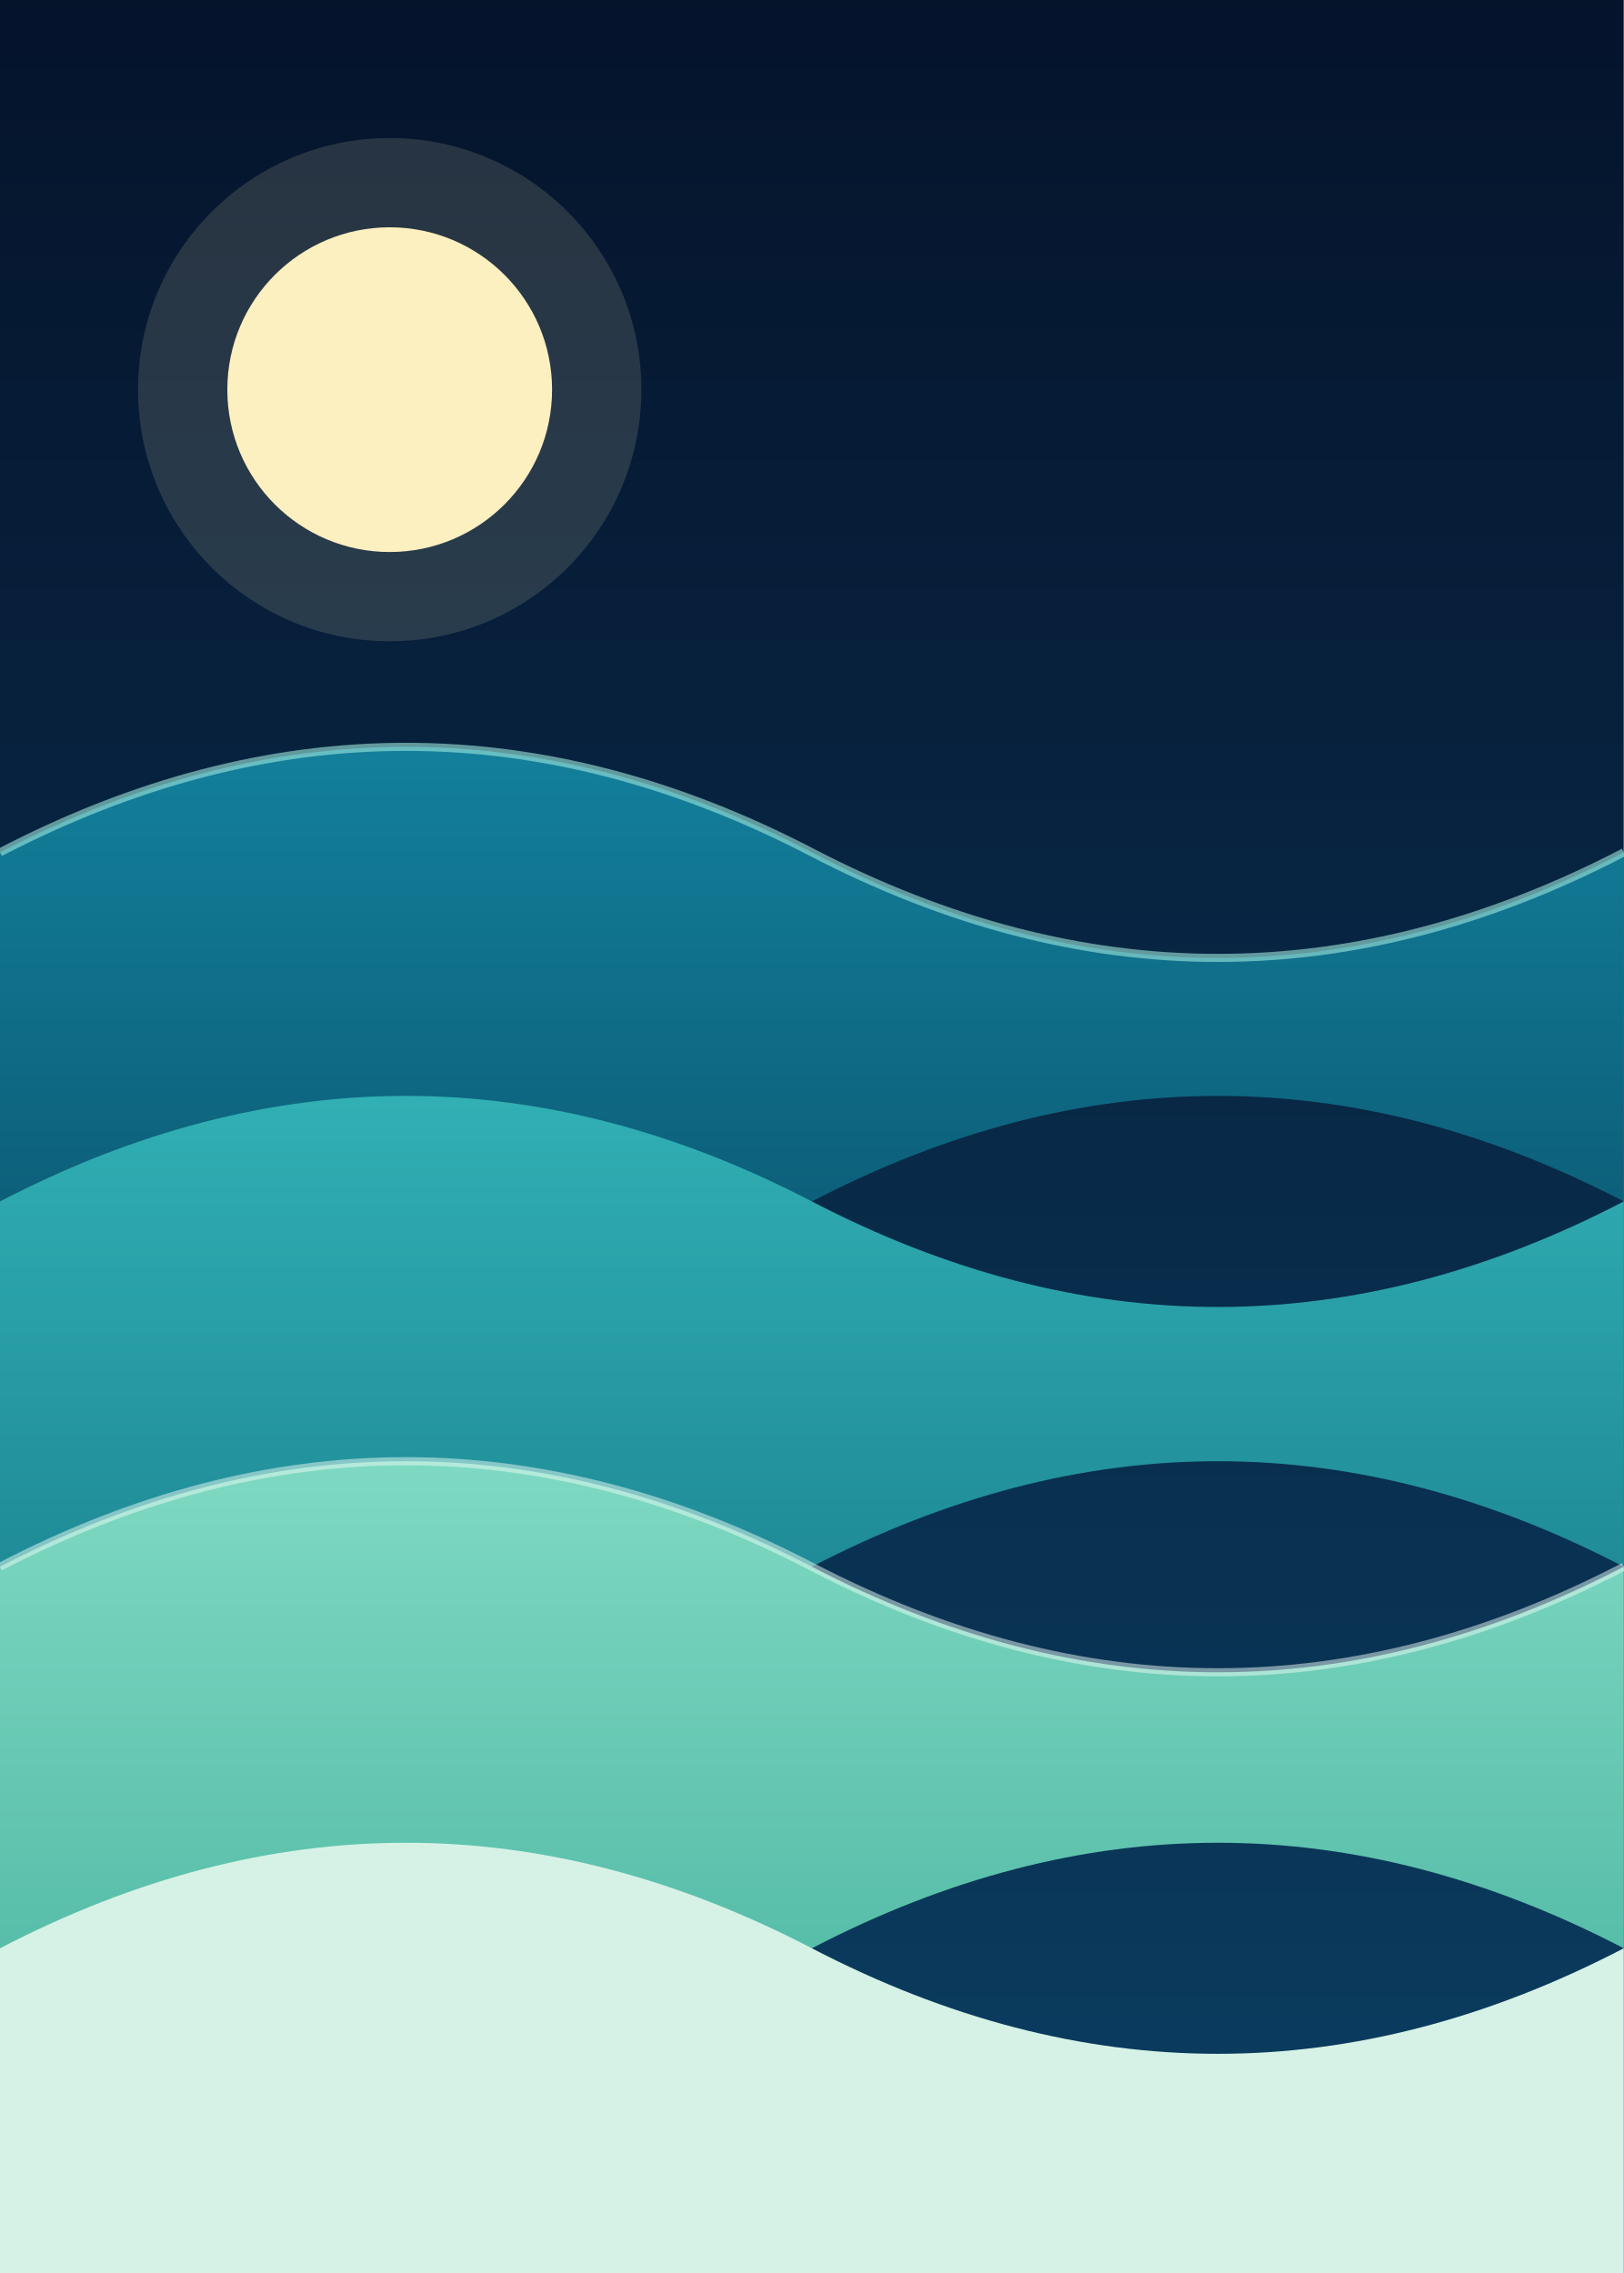
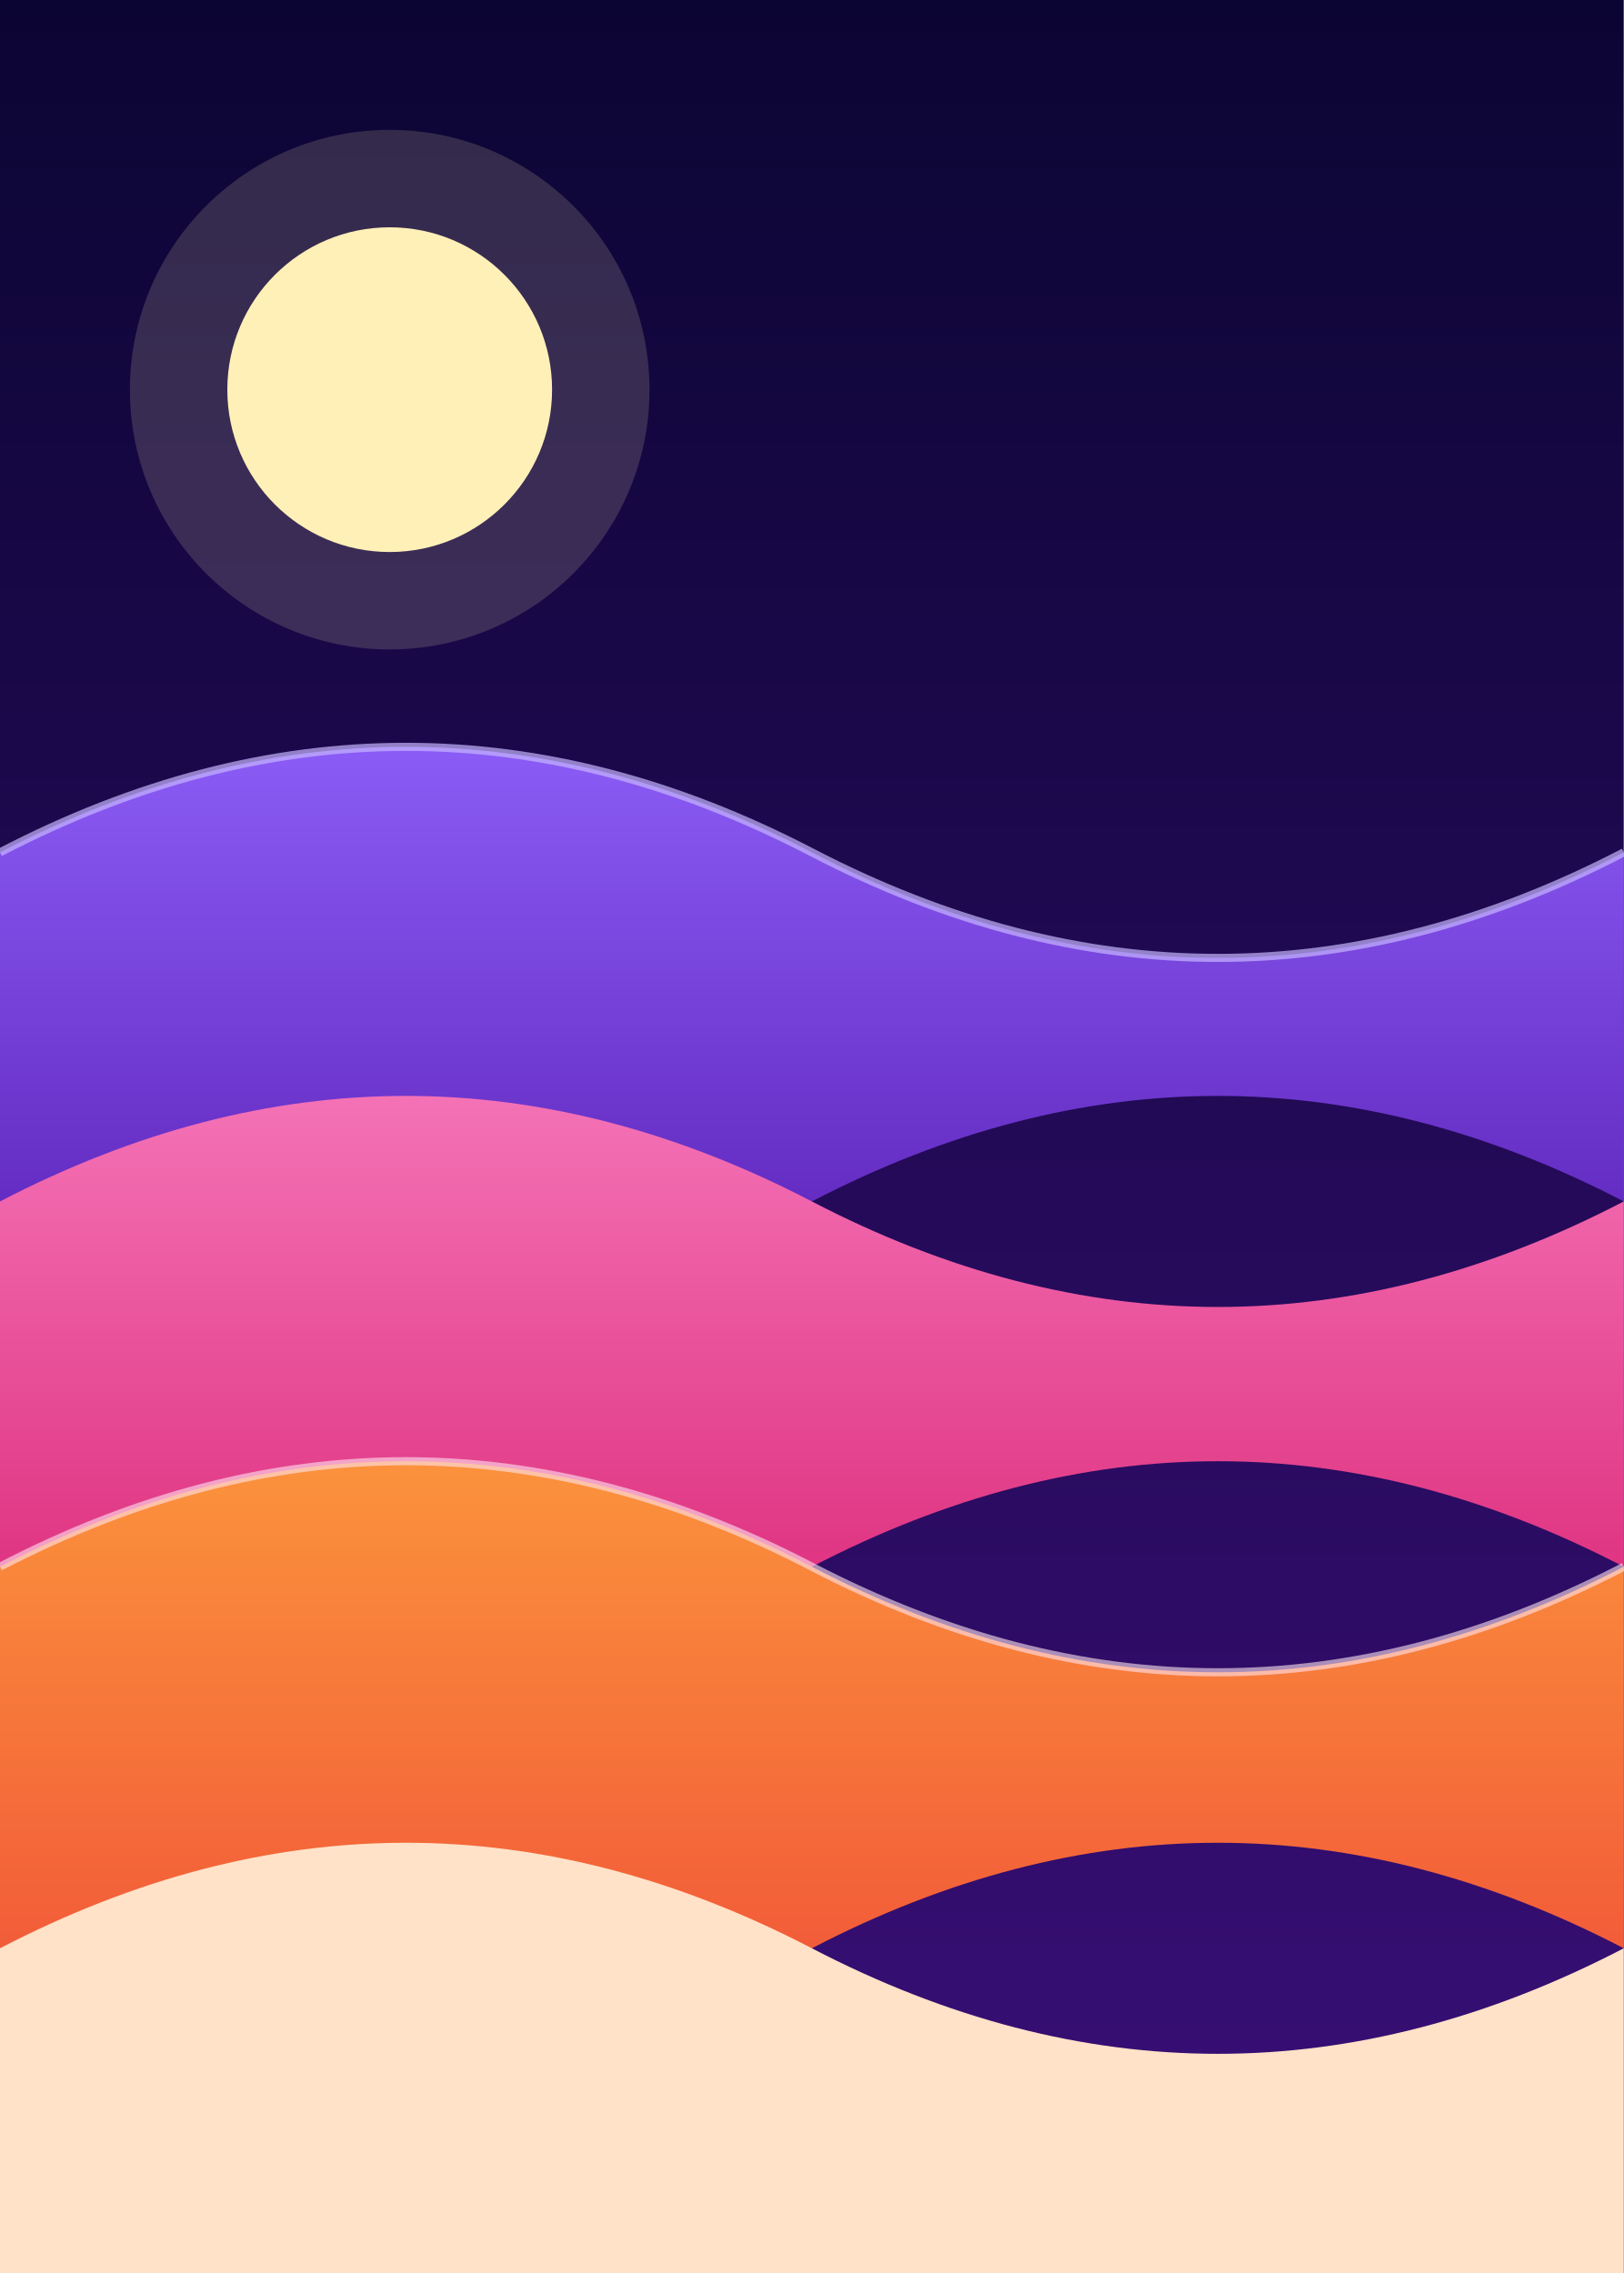
<svg xmlns="http://www.w3.org/2000/svg" viewBox="0 0 400 560" width="400" height="560">
  <defs>
    <linearGradient id="ts" x1="0" y1="0" x2="0" y2="1">
-       <stop offset="0" stop-color="#05132B" />
-       <stop offset="1" stop-color="#0B3F63" />
+       <stop offset="0" stop-color="#0B0533" />
+       <stop offset="1" stop-color="#3B0F7A" />
    </linearGradient>
    <linearGradient id="t1" x1="0" y1="0" x2="0" y2="1">
-       <stop offset="0" stop-color="#13809C" />
-       <stop offset="1" stop-color="#0B5872" />
+       <stop offset="0" stop-color="#8B5CF6" />
+       <stop offset="1" stop-color="#5B21B6" />
    </linearGradient>
    <linearGradient id="t2" x1="0" y1="0" x2="0" y2="1">
-       <stop offset="0" stop-color="#31B0B4" />
-       <stop offset="1" stop-color="#1B8390" />
+       <stop offset="0" stop-color="#F472B6" />
+       <stop offset="1" stop-color="#DB2777" />
    </linearGradient>
    <linearGradient id="t3" x1="0" y1="0" x2="0" y2="1">
-       <stop offset="0" stop-color="#7FD9C2" />
-       <stop offset="1" stop-color="#4FB8A4" />
+       <stop offset="0" stop-color="#FB923C" />
+       <stop offset="1" stop-color="#F05138" />
    </linearGradient>
  </defs>
  <rect width="400" height="560" fill="url(#ts)" />
-   <circle cx="96" cy="96" r="40" fill="#FCEFC0" />
-   <circle cx="96" cy="96" r="62" fill="#FCEFC0" opacity="0.14" />
+   <circle cx="96" cy="96" r="40" fill="#FFF0B8" />
+   <circle cx="96" cy="96" r="64" fill="#FFF0B8" opacity="0.16" />
  <path d="M0 210 Q100 158 200 210 T400 210 L400 296 Q300 244 200 296 T0 296 Z" fill="url(#t1)" />
  <path d="M0 296 Q100 244 200 296 T400 296 L400 386 Q300 334 200 386 T0 386 Z" fill="url(#t2)" />
  <path d="M0 386 Q100 334 200 386 T400 386 L400 480 Q300 428 200 480 T0 480 Z" fill="url(#t3)" />
-   <path d="M0 480 Q100 428 200 480 T400 480 L400 560 L0 560 Z" fill="#D6F2E6" />
-   <path d="M0 210 Q100 158 200 210 T400 210" fill="none" stroke="#9EE7DC" stroke-width="2" opacity="0.6" />
-   <path d="M0 386 Q100 334 200 386 T400 386" fill="none" stroke="#EAFBF4" stroke-width="2" opacity="0.5" />
+   <path d="M0 480 Q100 428 200 480 T400 480 L400 560 L0 560 Z" fill="#FFE2C8" />
+   <path d="M0 210 Q100 158 200 210 T400 210" fill="none" stroke="#C4B5FD" stroke-width="2" opacity="0.7" />
+   <path d="M0 386 Q100 334 200 386 T400 386" fill="none" stroke="#FFE4F0" stroke-width="2" opacity="0.6" />
</svg>
